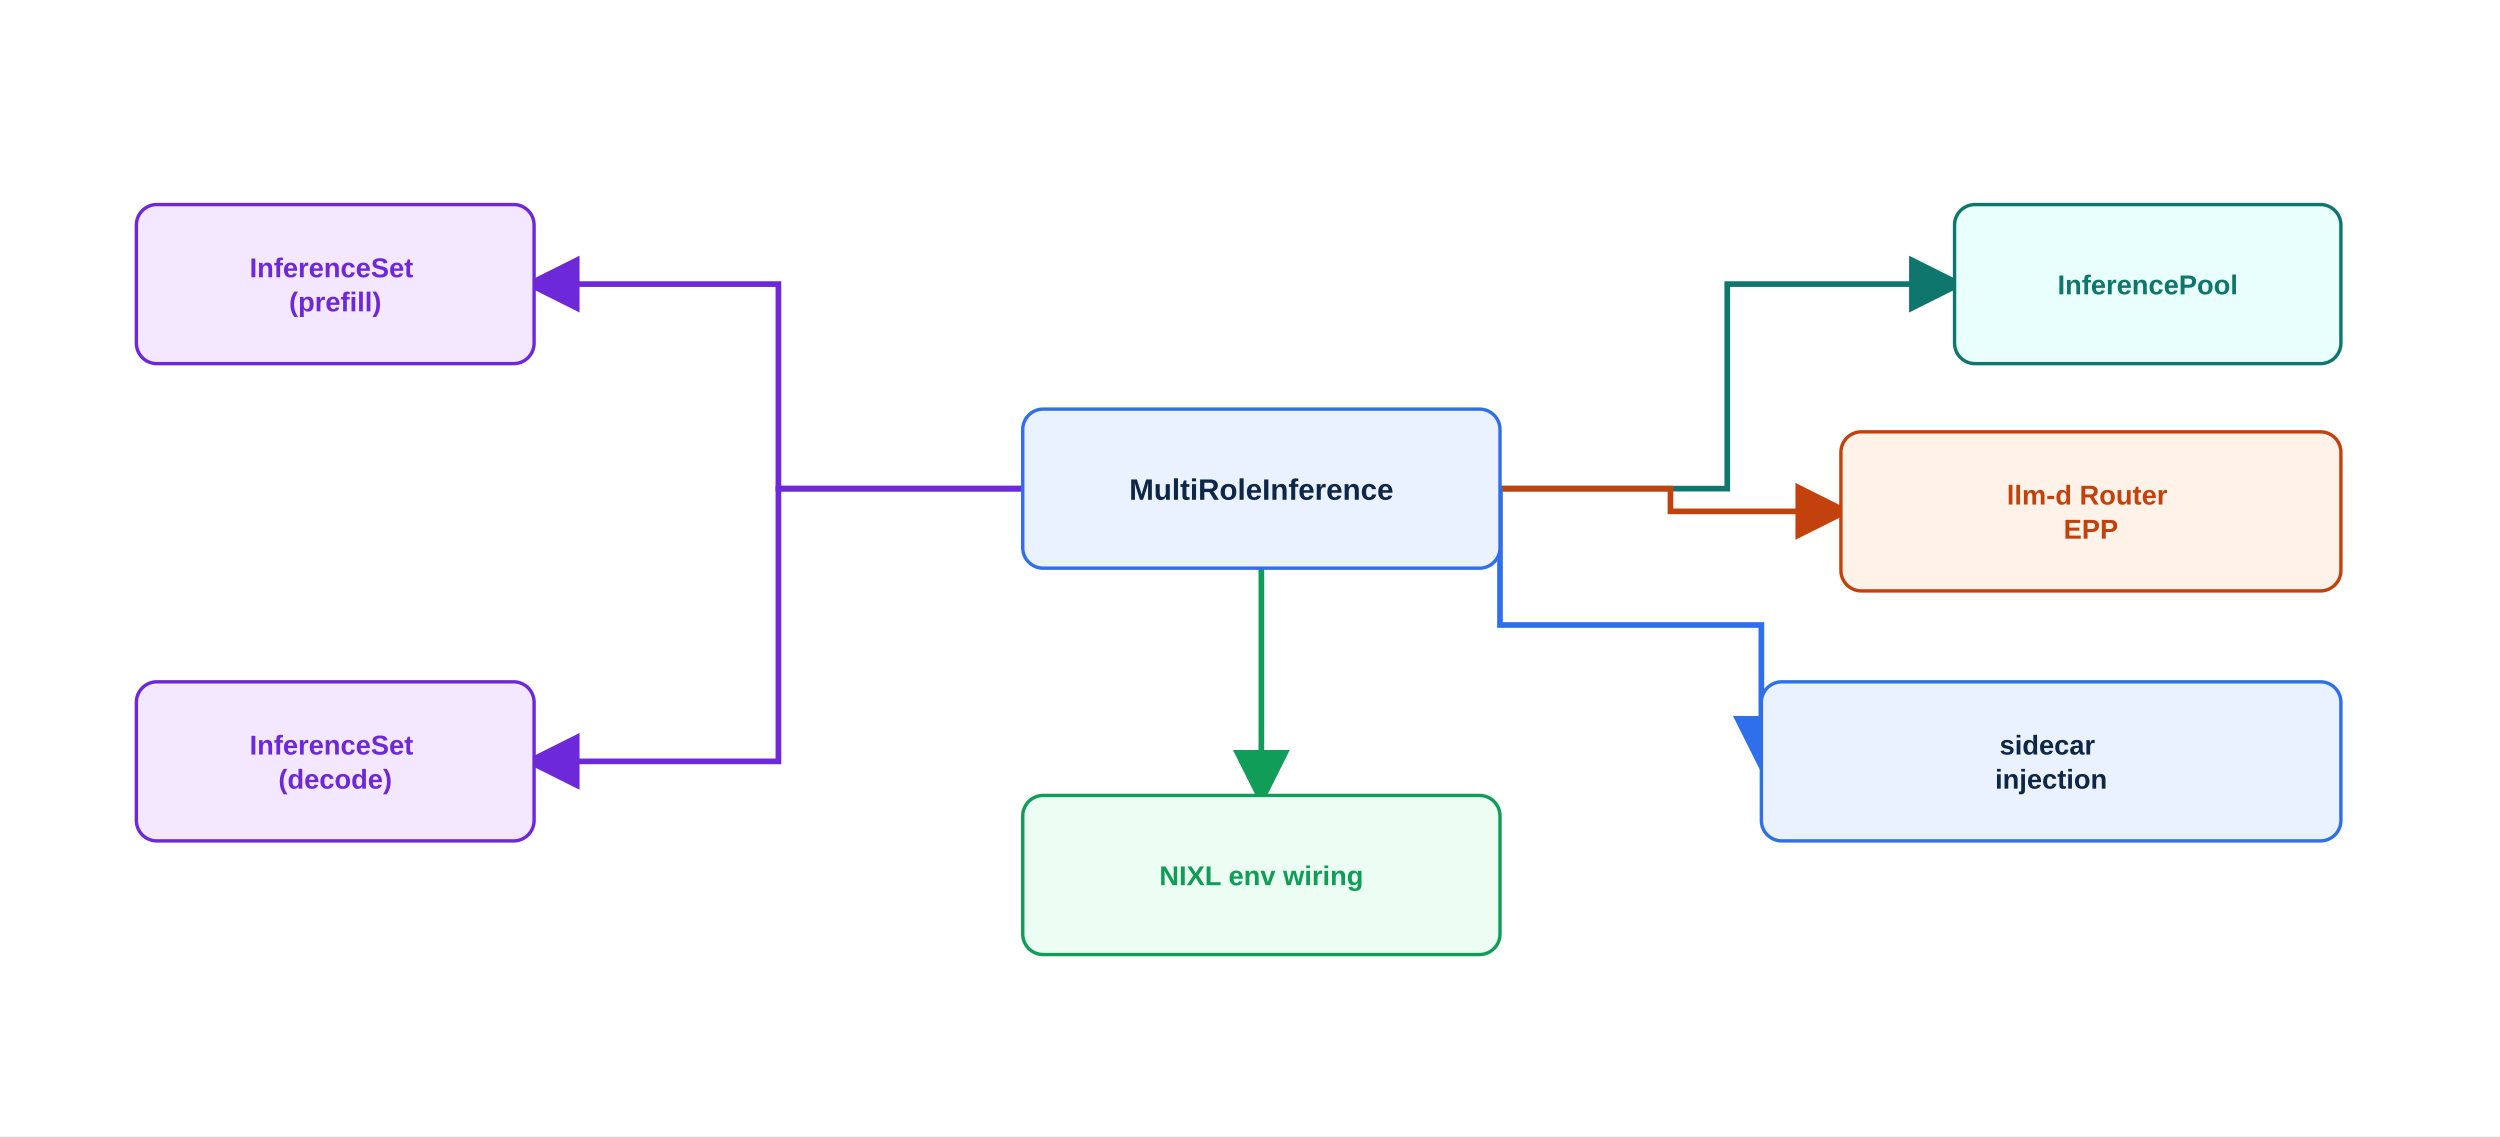
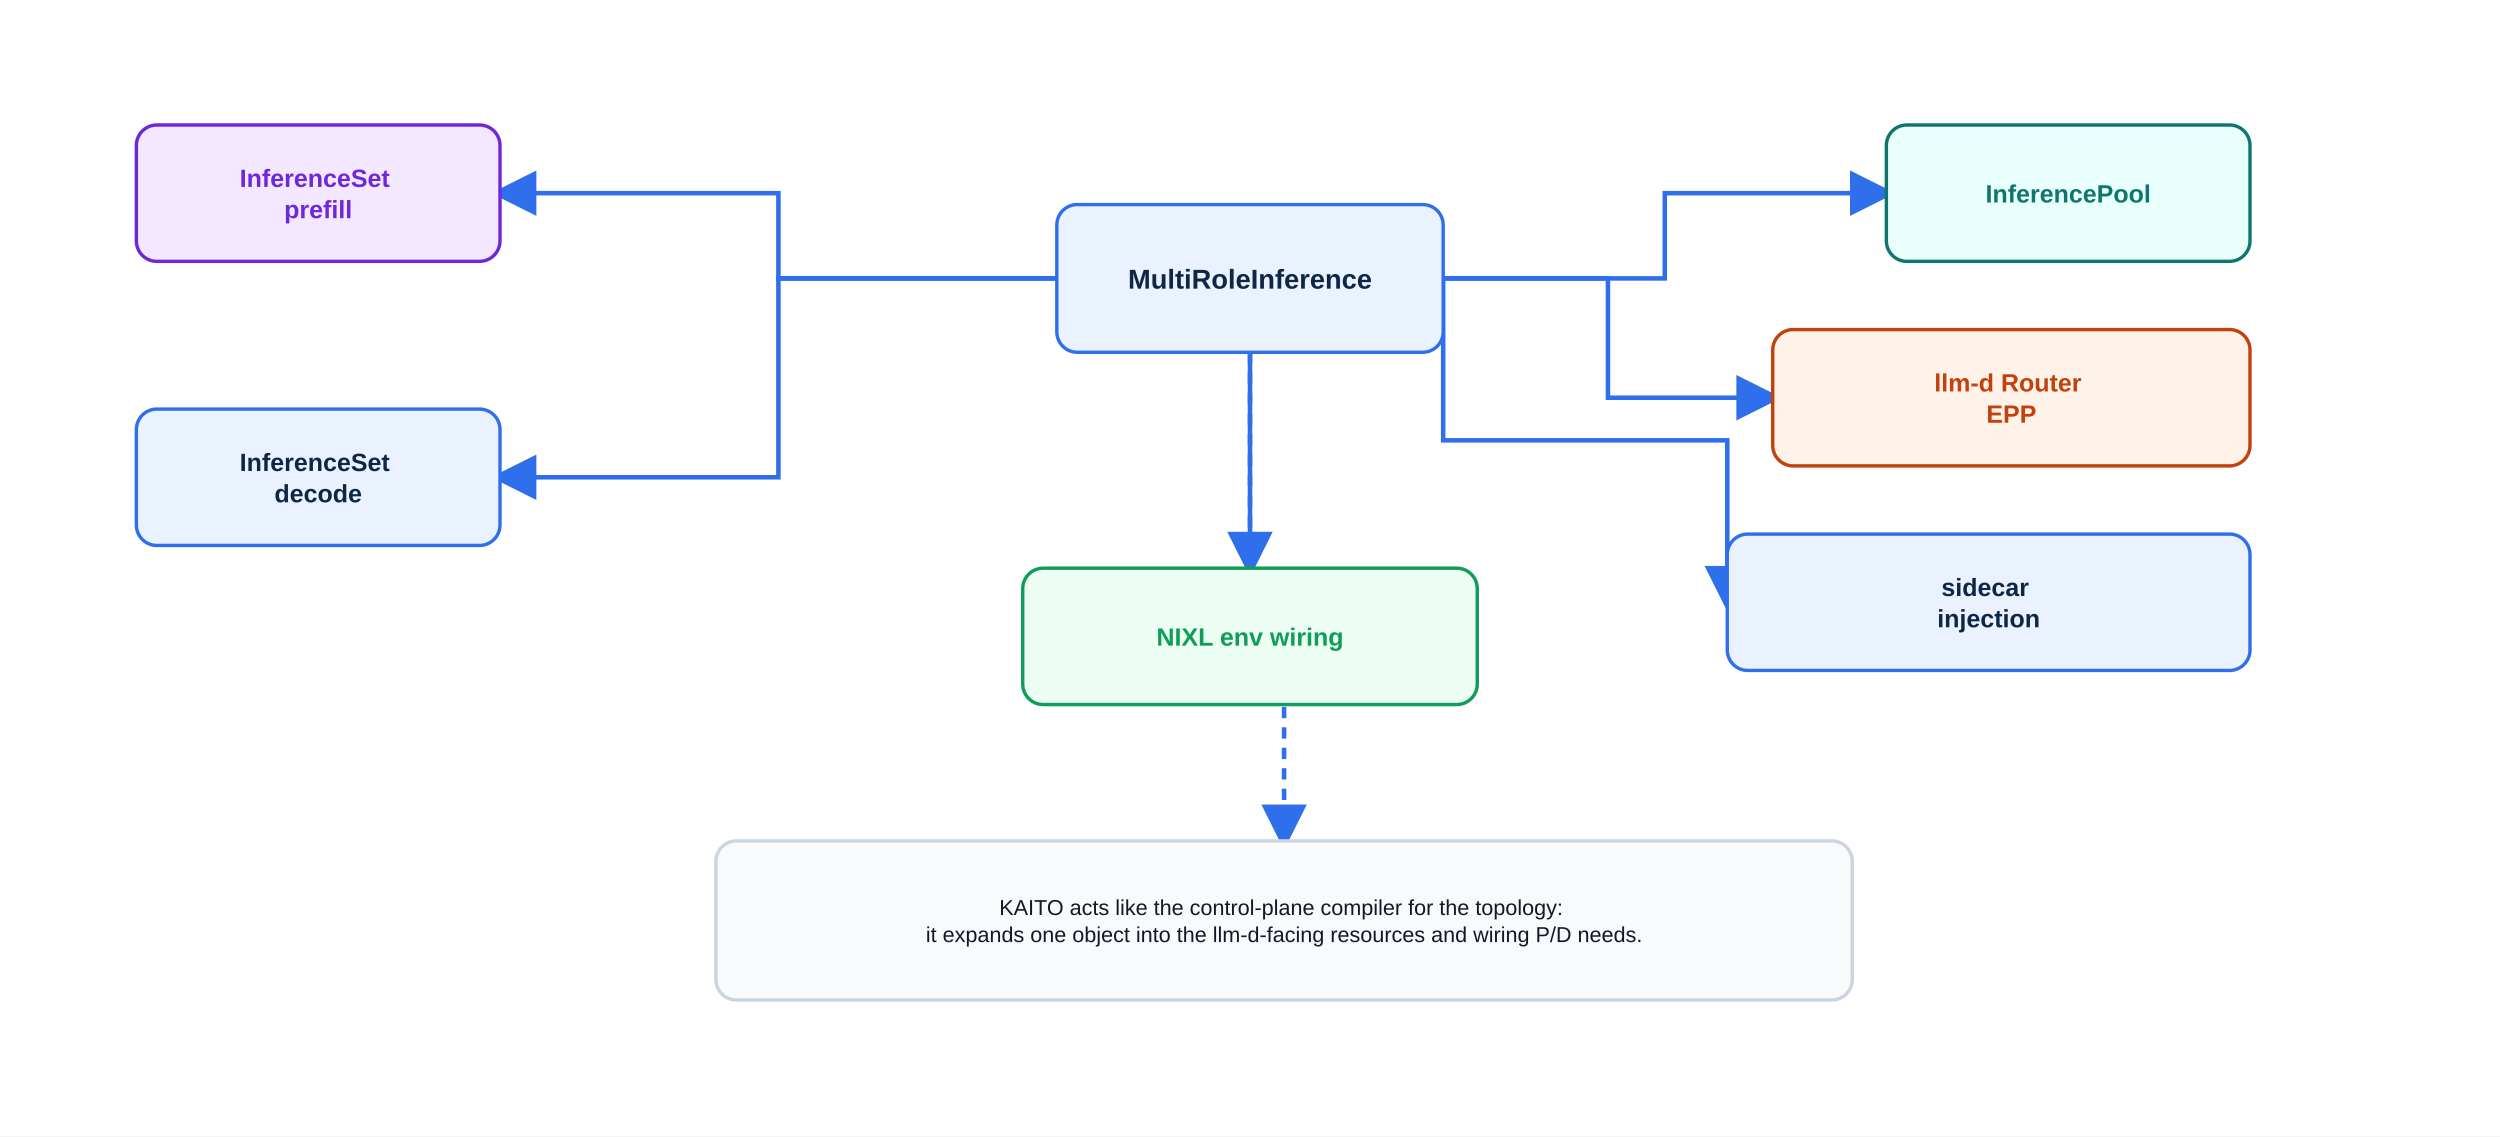
<svg xmlns="http://www.w3.org/2000/svg" width="2200" height="1000" viewBox="0 0 2200 1000">
  <defs>
-     <marker id="arrow1" markerWidth="10" markerHeight="10" refX="8" refY="5" orient="auto" markerUnits="strokeWidth">
-       <path d="M 0 0 L 10 5 L 0 10 z" fill="#6D28D9" />
-     </marker>
-     <marker id="arrow2" markerWidth="10" markerHeight="10" refX="8" refY="5" orient="auto" markerUnits="strokeWidth">
-       <path d="M 0 0 L 10 5 L 0 10 z" fill="#0F766E" />
-     </marker>
-     <marker id="arrow3" markerWidth="10" markerHeight="10" refX="8" refY="5" orient="auto" markerUnits="strokeWidth">
-       <path d="M 0 0 L 10 5 L 0 10 z" fill="#C2410C" />
-     </marker>
-     <marker id="arrow4" markerWidth="10" markerHeight="10" refX="8" refY="5" orient="auto" markerUnits="strokeWidth">
+     <marker id="solid1" markerWidth="10" markerHeight="10" refX="8" refY="5" orient="auto" markerUnits="strokeWidth">
      <path d="M 0 0 L 10 5 L 0 10 z" fill="#2F6FEB" />
    </marker>
-     <marker id="arrow5" markerWidth="10" markerHeight="10" refX="8" refY="5" orient="auto" markerUnits="strokeWidth">
-       <path d="M 0 0 L 10 5 L 0 10 z" fill="#0F9D58" />
+     <marker id="dash2" markerWidth="10" markerHeight="10" refX="8" refY="5" orient="auto" markerUnits="strokeWidth">
+       <path d="M 0 0 L 10 5 L 0 10 z" fill="#2F6FEB" />
    </marker>
  </defs>
  <rect x="0" y="0" width="2200" height="1000" fill="#FFFFFF" />
-   <path d="M 900.0 430.0 L 685.0 430.0 L 685.0 250.0 L 470.0 250.0" fill="none" stroke="#6D28D9" stroke-width="5.0" marker-end="url(#arrow1)" />
-   <path d="M 900.0 430.0 L 685.0 430.0 L 685.0 670.0 L 470.0 670.0" fill="none" stroke="#6D28D9" stroke-width="5.0" marker-end="url(#arrow1)" />
-   <path d="M 1320.0 430.0 L 1520.0 430.0 L 1520.0 250.0 L 1720.0 250.0" fill="none" stroke="#0F766E" stroke-width="5.0" marker-end="url(#arrow2)" />
-   <path d="M 1320.0 430.0 L 1470.0 430.0 L 1470.0 450.0 L 1620.0 450.0" fill="none" stroke="#C2410C" stroke-width="5.0" marker-end="url(#arrow3)" />
-   <path d="M 1320.0 430.0 L 1320.0 550.0 L 1550.0 550.0 L 1550.0 670.0" fill="none" stroke="#2F6FEB" stroke-width="5.0" marker-end="url(#arrow4)" />
-   <path d="M 1110.0 500.0 L 1110.0 700.0" fill="none" stroke="#0F9D58" stroke-width="5.0" marker-end="url(#arrow5)" />
-   <rect x="900.0" y="360.0" width="420.0" height="140.0" rx="18" ry="18" fill="#EAF2FF" stroke="#2F6FEB" stroke-width="3" />
-   <text x="1110.0" y="439.8" text-anchor="middle" font-family="Aptos, Arial, sans-serif" font-size="26" font-weight="700" fill="#0F2747">
-     <tspan x="1110.0" dy="0.0">MultiRoleInference</tspan>
+   <path d="M 930.0 245.0 L 685.0 245.0 L 685.0 170.0 L 440.0 170.0" fill="none" stroke="#2F6FEB" stroke-width="4" marker-end="url(#solid1)" />
+   <path d="M 930.0 245.0 L 685.0 245.0 L 685.0 420.0 L 440.0 420.0" fill="none" stroke="#2F6FEB" stroke-width="4" marker-end="url(#solid1)" />
+   <path d="M 1270.0 245.0 L 1465.0 245.0 L 1465.0 170.0 L 1660.0 170.0" fill="none" stroke="#2F6FEB" stroke-width="4" marker-end="url(#solid1)" />
+   <path d="M 1270.0 245.0 L 1415.0 245.0 L 1415.0 350.0 L 1560.0 350.0" fill="none" stroke="#2F6FEB" stroke-width="4" marker-end="url(#solid1)" />
+   <path d="M 1270.0 245.0 L 1270.0 387.5 L 1520.0 387.5 L 1520.0 530.0" fill="none" stroke="#2F6FEB" stroke-width="4" marker-end="url(#solid1)" />
+   <path d="M 1100.0 310.0 L 1100.0 500.0" fill="none" stroke="#2F6FEB" stroke-width="4" marker-end="url(#solid1)" />
+   <path d="M 1100.0 310.0 L 1100.0 525.0 L 1130.0 525.0 L 1130.0 740.0" fill="none" stroke="#2F6FEB" stroke-width="4" stroke-dasharray="10 8" marker-end="url(#dash2)" />
+   <rect x="930.0" y="180.0" width="340.0" height="130.0" rx="18" ry="18" fill="#EAF2FF" stroke="#2F6FEB" stroke-width="3" />
+   <text x="1100.0" y="254.0" text-anchor="middle" font-family="Aptos, Arial, sans-serif" font-size="24" font-weight="700" fill="#0F2747">
+     <tspan x="1100.0" dy="0.0">MultiRoleInference</tspan>
  </text>
-   <rect x="120.0" y="180.0" width="350.0" height="140.0" rx="18" ry="18" fill="#F3E8FF" stroke="#6D28D9" stroke-width="3" />
-   <text x="295.0" y="244.0" text-anchor="middle" font-family="Aptos, Arial, sans-serif" font-size="24" font-weight="700" fill="#6D28D9">
-     <tspan x="295.0" dy="0.0">InferenceSet</tspan>
-     <tspan x="295.0" dy="30.0">(prefill)</tspan>
+   <rect x="120.0" y="110.0" width="320.0" height="120.0" rx="18" ry="18" fill="#F3E8FF" stroke="#6D28D9" stroke-width="3" />
+   <text x="280.0" y="164.5" text-anchor="middle" font-family="Aptos, Arial, sans-serif" font-size="22" font-weight="700" fill="#6D28D9">
+     <tspan x="280.0" dy="0.0">InferenceSet</tspan>
+     <tspan x="280.0" dy="27.5">prefill</tspan>
  </text>
-   <rect x="120.0" y="600.0" width="350.0" height="140.0" rx="18" ry="18" fill="#F3E8FF" stroke="#6D28D9" stroke-width="3" />
-   <text x="295.0" y="664.0" text-anchor="middle" font-family="Aptos, Arial, sans-serif" font-size="24" font-weight="700" fill="#6D28D9">
-     <tspan x="295.0" dy="0.0">InferenceSet</tspan>
-     <tspan x="295.0" dy="30.0">(decode)</tspan>
+   <rect x="120.0" y="360.0" width="320.0" height="120.0" rx="18" ry="18" fill="#EAF2FF" stroke="#2F6FEB" stroke-width="3" />
+   <text x="280.0" y="414.5" text-anchor="middle" font-family="Aptos, Arial, sans-serif" font-size="22" font-weight="700" fill="#0F2747">
+     <tspan x="280.0" dy="0.0">InferenceSet</tspan>
+     <tspan x="280.0" dy="27.5">decode</tspan>
  </text>
-   <rect x="1720.0" y="180.0" width="340.0" height="140.0" rx="18" ry="18" fill="#E8FFFB" stroke="#0F766E" stroke-width="3" />
-   <text x="1890.0" y="259.0" text-anchor="middle" font-family="Aptos, Arial, sans-serif" font-size="24" font-weight="700" fill="#0F766E">
-     <tspan x="1890.0" dy="0.0">InferencePool</tspan>
+   <rect x="1660.0" y="110.0" width="320.0" height="120.0" rx="18" ry="18" fill="#E8FFFB" stroke="#0F766E" stroke-width="3" />
+   <text x="1820.0" y="178.2" text-anchor="middle" font-family="Aptos, Arial, sans-serif" font-size="22" font-weight="700" fill="#0F766E">
+     <tspan x="1820.0" dy="0.0">InferencePool</tspan>
  </text>
-   <rect x="1620.0" y="380.0" width="440.0" height="140.0" rx="18" ry="18" fill="#FFF2E8" stroke="#C2410C" stroke-width="3" />
-   <text x="1840.0" y="444.0" text-anchor="middle" font-family="Aptos, Arial, sans-serif" font-size="24" font-weight="700" fill="#C2410C">
-     <tspan x="1840.0" dy="0.0">llm-d Router</tspan>
-     <tspan x="1840.0" dy="30.0">EPP</tspan>
+   <rect x="1560.0" y="290.0" width="420.0" height="120.0" rx="18" ry="18" fill="#FFF2E8" stroke="#C2410C" stroke-width="3" />
+   <text x="1770.0" y="344.5" text-anchor="middle" font-family="Aptos, Arial, sans-serif" font-size="22" font-weight="700" fill="#C2410C">
+     <tspan x="1770.0" dy="0.0">llm-d Router</tspan>
+     <tspan x="1770.0" dy="27.5">EPP</tspan>
  </text>
-   <rect x="1550.0" y="600.0" width="510.0" height="140.0" rx="18" ry="18" fill="#EAF2FF" stroke="#2F6FEB" stroke-width="3" />
-   <text x="1805.0" y="664.0" text-anchor="middle" font-family="Aptos, Arial, sans-serif" font-size="24" font-weight="700" fill="#0F2747">
-     <tspan x="1805.0" dy="0.0">sidecar</tspan>
-     <tspan x="1805.0" dy="30.0">injection</tspan>
+   <rect x="1520.0" y="470.0" width="460.0" height="120.0" rx="18" ry="18" fill="#EAF2FF" stroke="#2F6FEB" stroke-width="3" />
+   <text x="1750.0" y="524.5" text-anchor="middle" font-family="Aptos, Arial, sans-serif" font-size="22" font-weight="700" fill="#0F2747">
+     <tspan x="1750.0" dy="0.0">sidecar</tspan>
+     <tspan x="1750.0" dy="27.5">injection</tspan>
  </text>
-   <rect x="900.0" y="700.0" width="420.0" height="140.0" rx="18" ry="18" fill="#ECFDF3" stroke="#0F9D58" stroke-width="3" />
-   <text x="1110.0" y="779.0" text-anchor="middle" font-family="Aptos, Arial, sans-serif" font-size="24" font-weight="700" fill="#0F9D58">
-     <tspan x="1110.0" dy="0.0">NIXL env wiring</tspan>
+   <rect x="900.0" y="500.0" width="400.0" height="120.0" rx="18" ry="18" fill="#ECFDF3" stroke="#0F9D58" stroke-width="3" />
+   <text x="1100.0" y="568.2" text-anchor="middle" font-family="Aptos, Arial, sans-serif" font-size="22" font-weight="700" fill="#0F9D58">
+     <tspan x="1100.0" dy="0.0">NIXL env wiring</tspan>
+   </text>
+   <rect x="630.0" y="740.0" width="1000.0" height="140.0" rx="18" ry="18" fill="#F8FAFC" stroke="#CBD5E1" stroke-width="3" />
+   <text x="1130.0" y="805.2" text-anchor="middle" font-family="Aptos, Arial, sans-serif" font-size="19" font-weight="400" fill="#111827">
+     <tspan x="1130.0" dy="0.0">KAITO acts like the control-plane compiler for the topology:</tspan>
+     <tspan x="1130.0" dy="23.8">it expands one object into the llm-d-facing resources and wiring P/D needs.</tspan>
  </text>
</svg>
